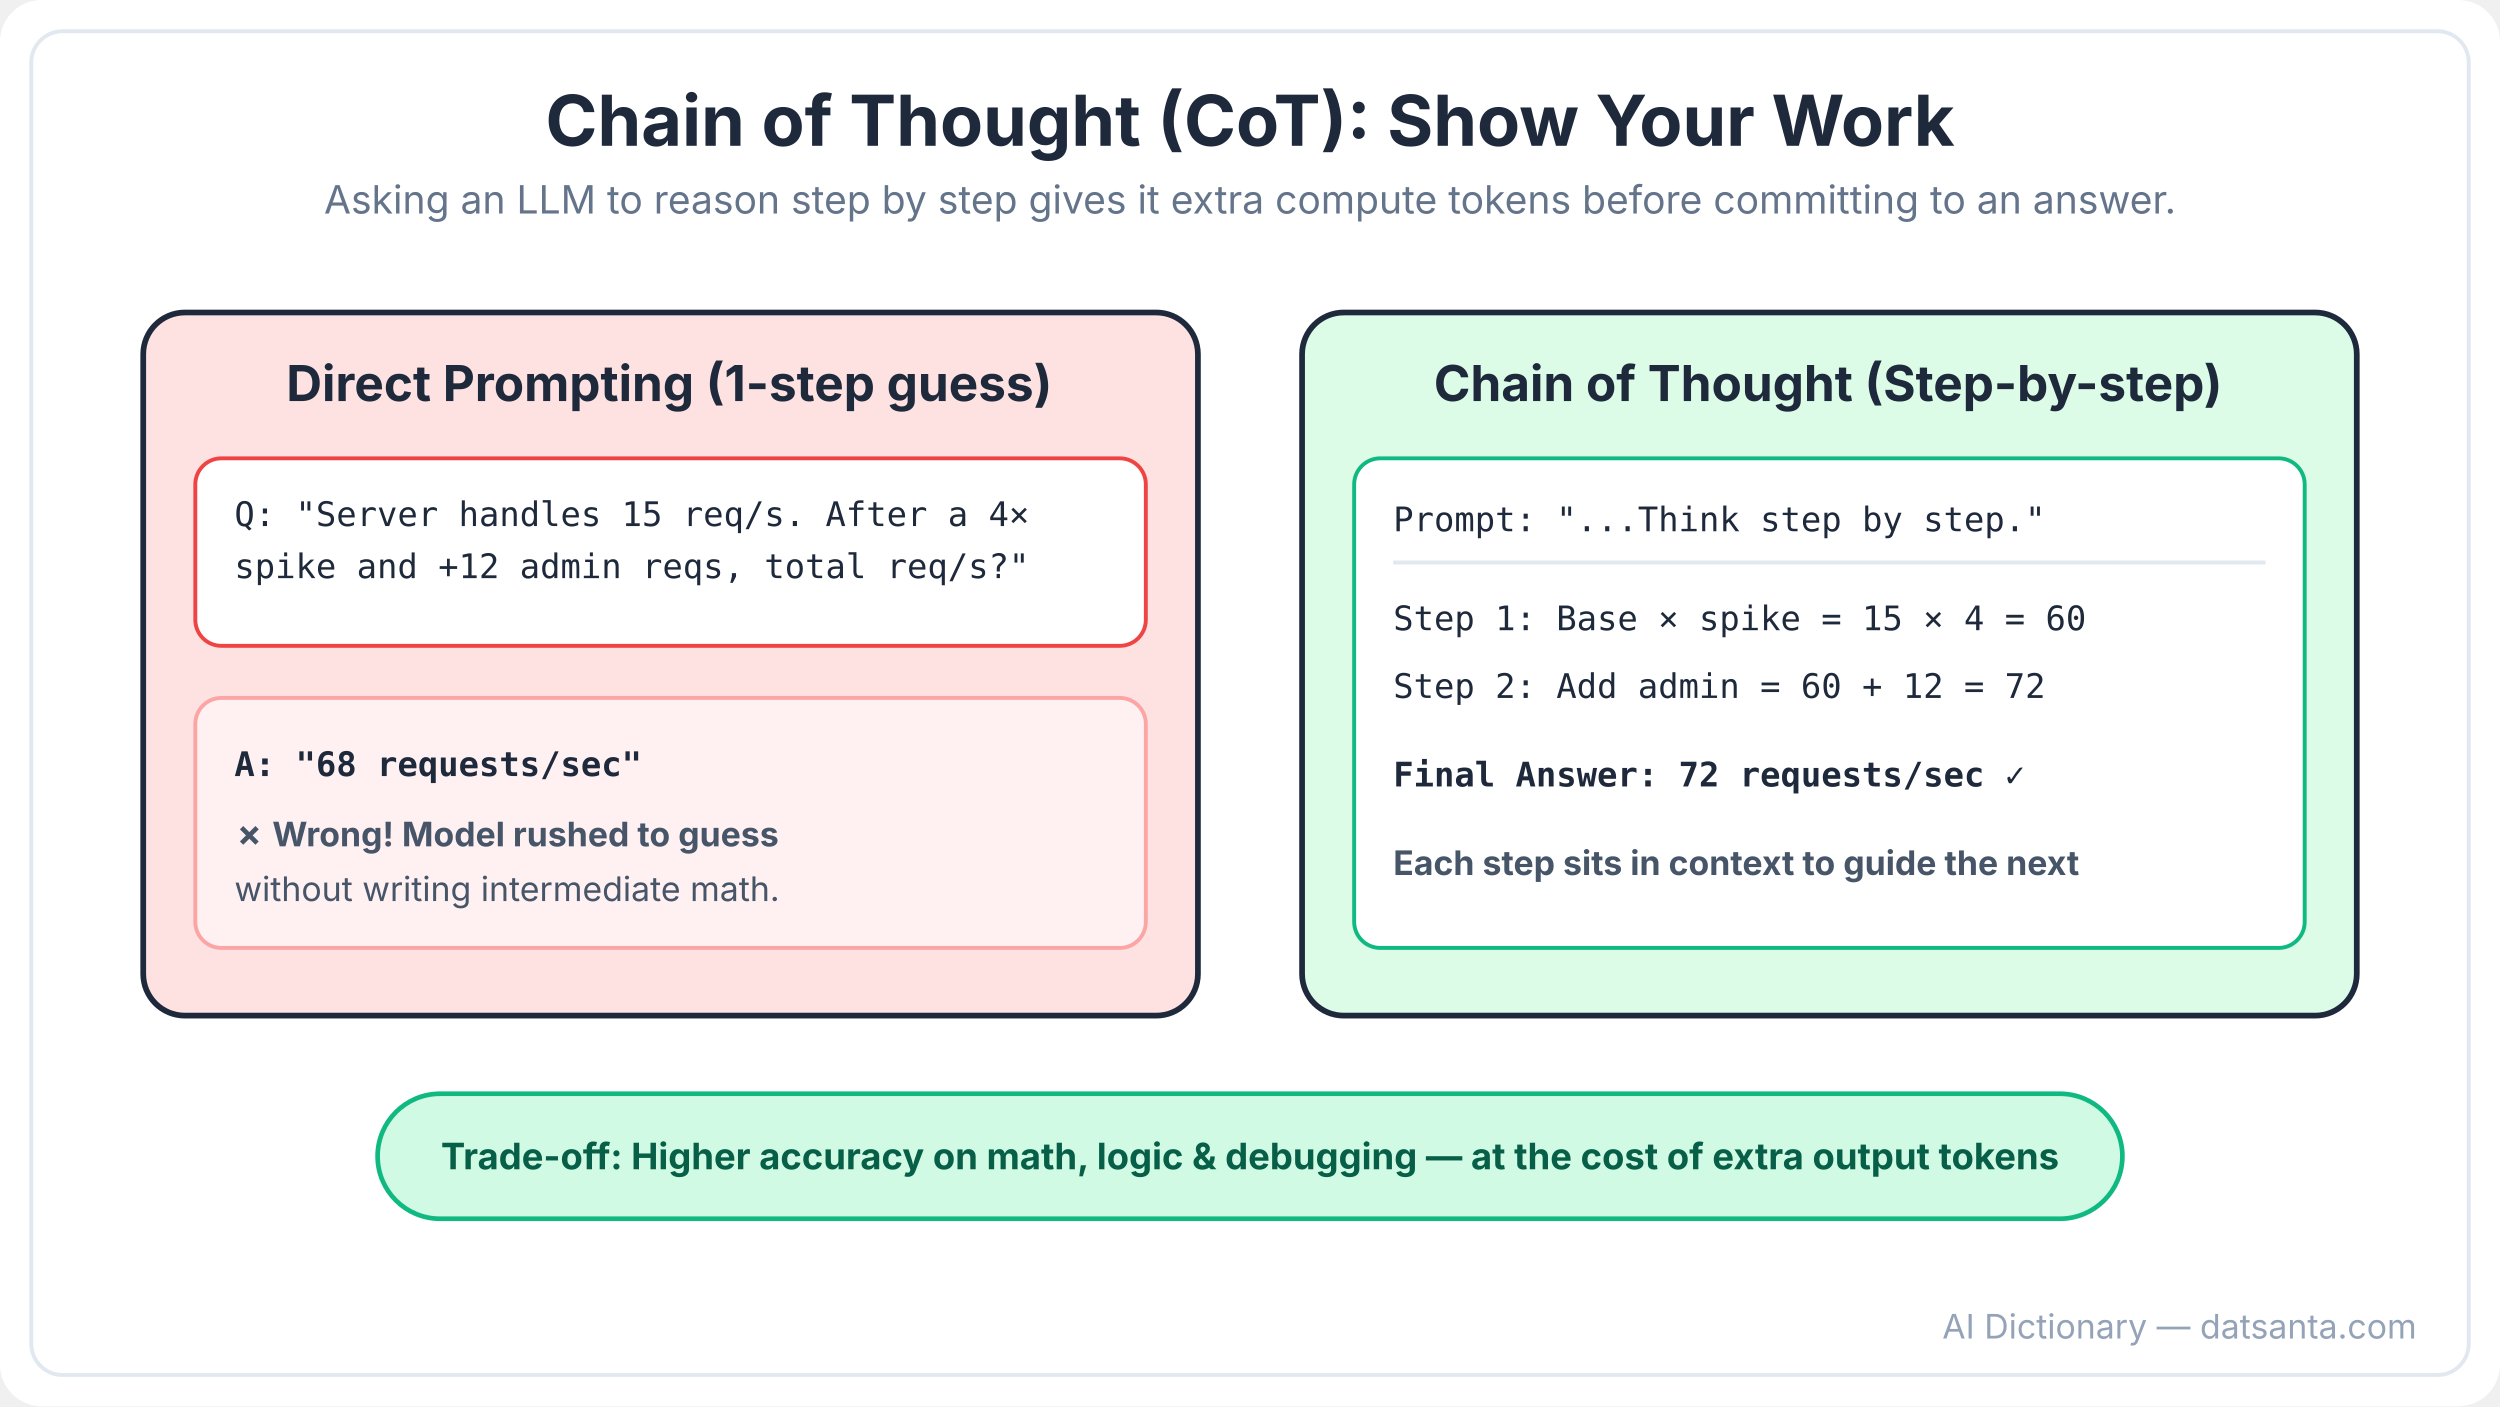
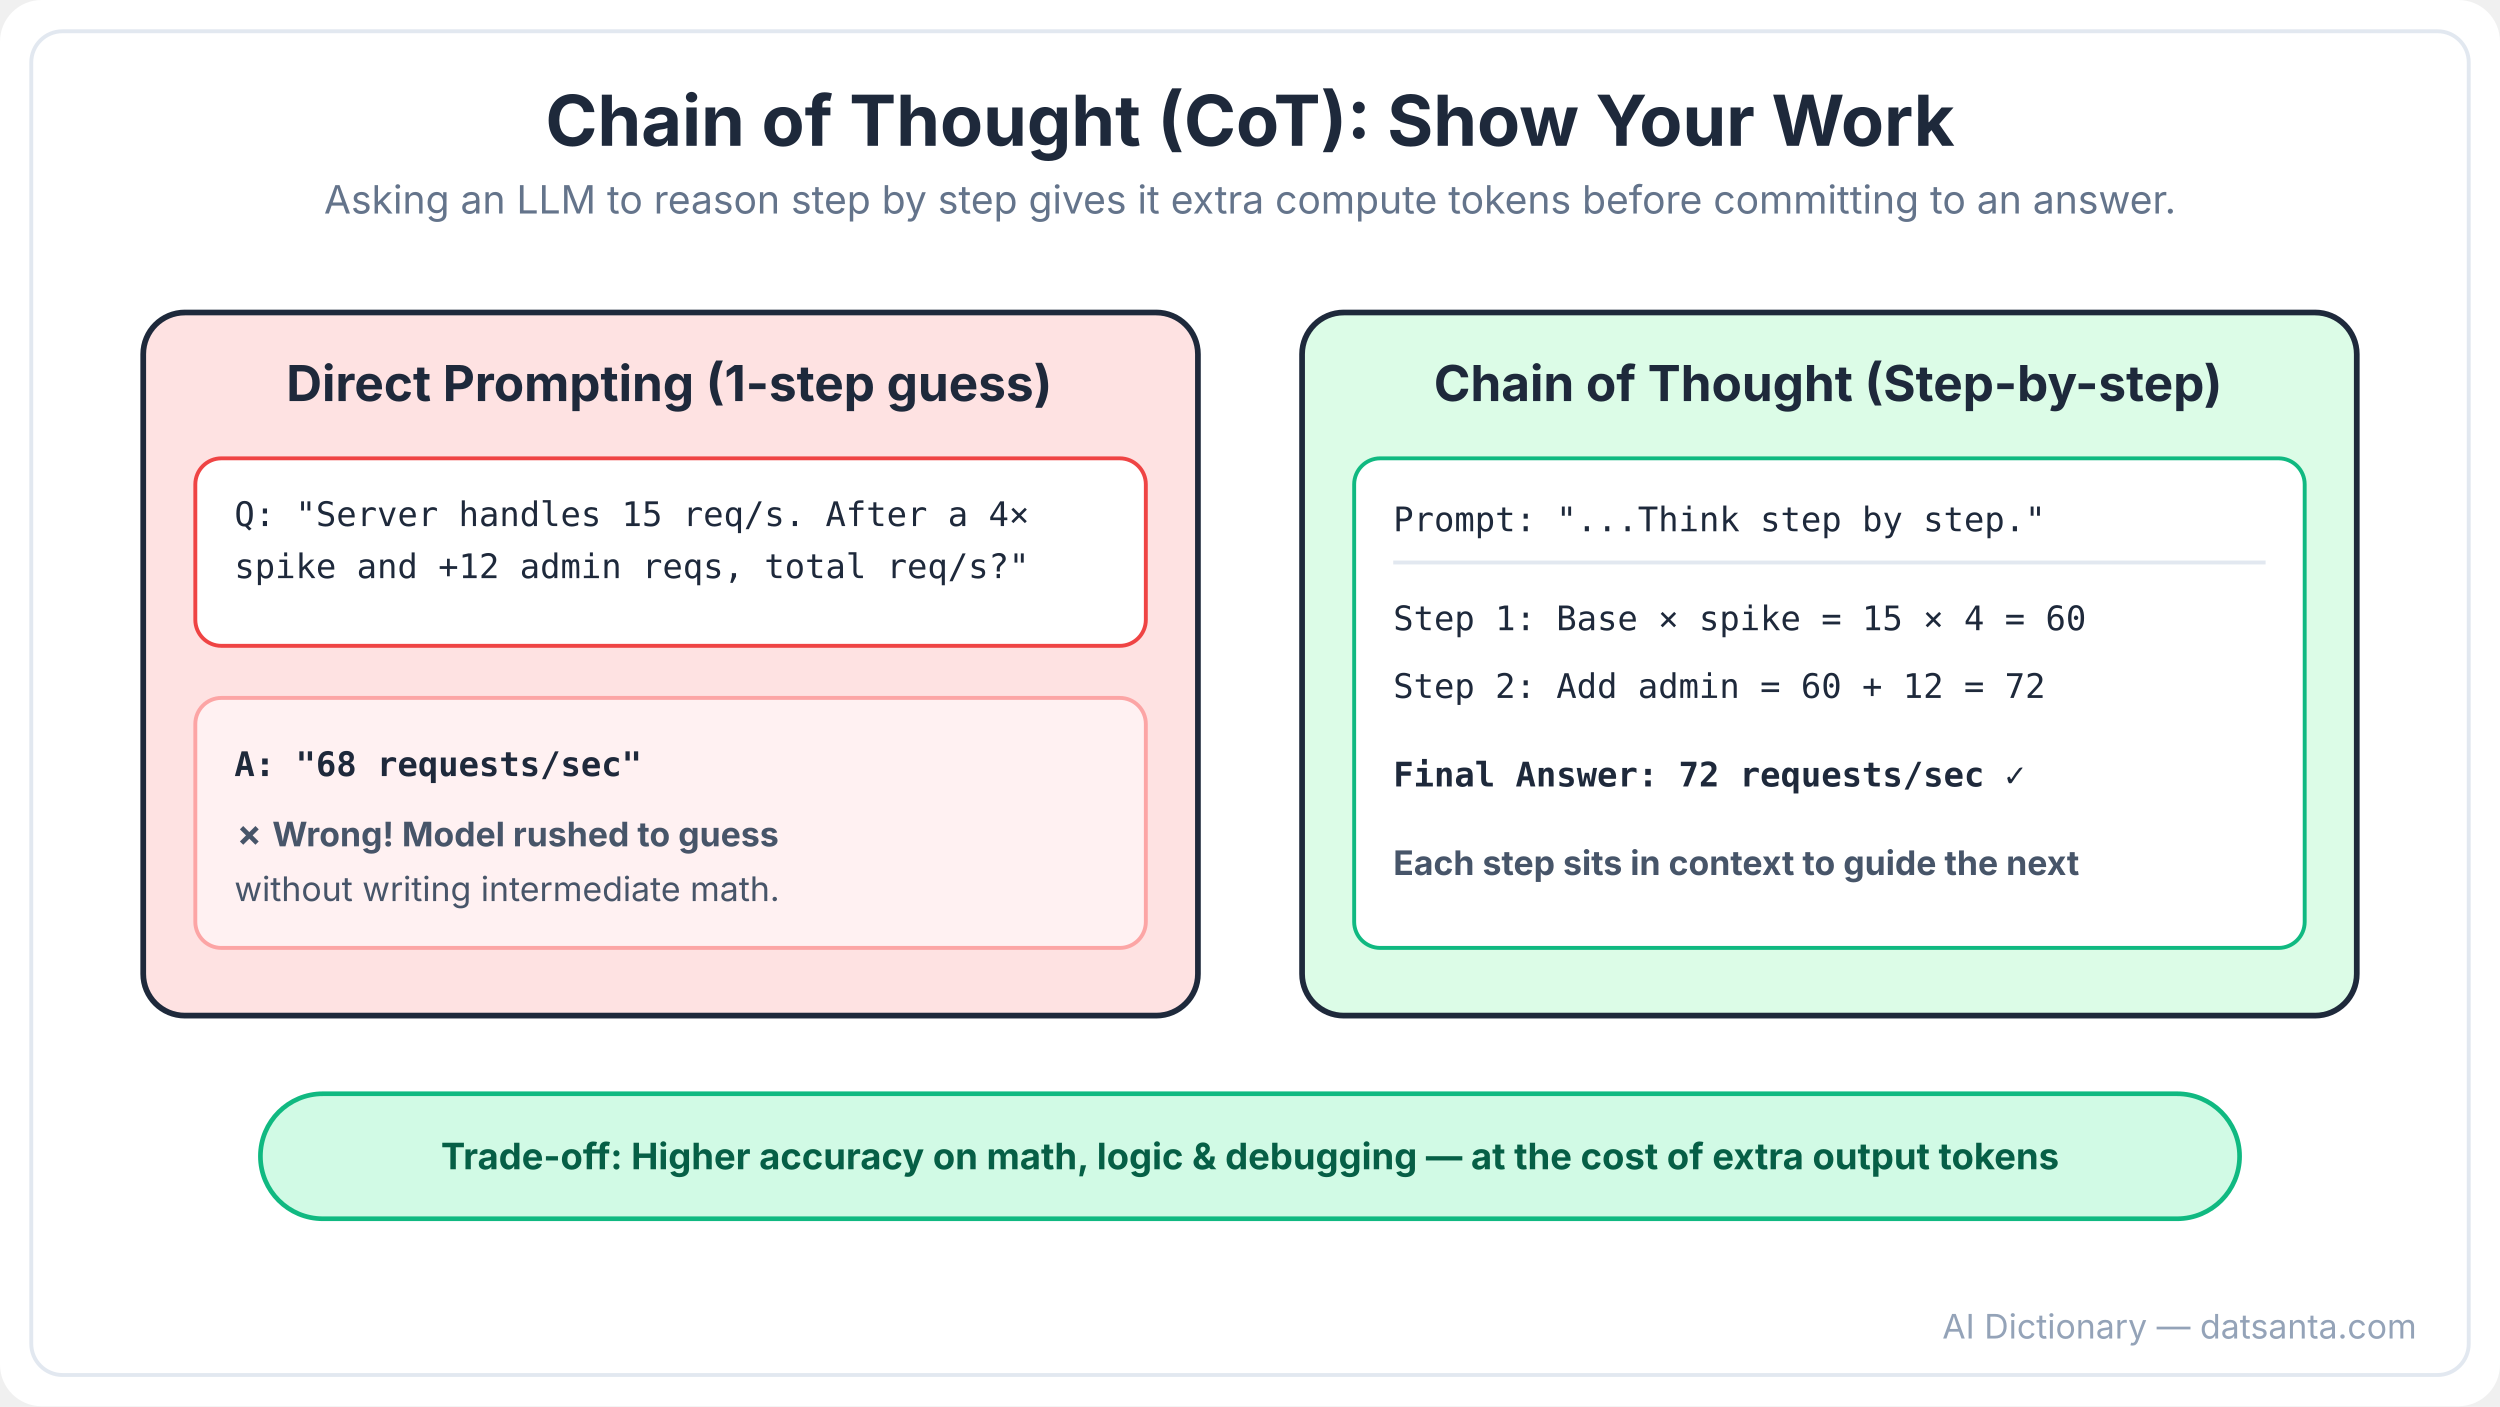
<svg xmlns="http://www.w3.org/2000/svg" viewBox="0 0 960 540" width="960" height="540" role="img" aria-label="Direct prompting vs Chain of Thought reasoning">
  <defs>
    <style>
      .bg { fill: #ffffff; }
      .title { font-family: "Virgil", "Segoe Print", system-ui, -apple-system, sans-serif; font-size: 27px; font-weight: 700; fill: #1e293b; }
      .subtitle { font-family: system-ui, -apple-system, sans-serif; font-size: 15px; fill: #64748b; }
      .card-title { font-family: system-ui, -apple-system, sans-serif; font-size: 19px; font-weight: 700; fill: #1e293b; }
      .box-sub { font-family: system-ui, -apple-system, sans-serif; font-size: 13px; fill: #475569; }
      .mono { font-family: ui-monospace, SFMono-Regular, Menlo, monospace; font-size: 13px; fill: #1e293b; }
      .badge { font-family: system-ui, -apple-system, sans-serif; font-size: 14px; font-weight: 700; fill: #065f46; }
      .footer { font-family: system-ui, -apple-system, sans-serif; font-size: 13px; fill: #94a3b8; }
      .stroke-main { stroke: #1e293b; stroke-width: 2.2; stroke-linecap: round; stroke-linejoin: round; }
    </style>
  </defs>
  <rect class="bg" x="0" y="0" width="960" height="540" rx="16" />
  <rect x="12" y="12" width="936" height="516" rx="12" fill="none" stroke="#e2e8f0" stroke-width="1.5" />
  <text class="title" x="480" y="56" text-anchor="middle">Chain of Thought (CoT): Show Your Work</text>
  <text class="subtitle" x="480" y="82" text-anchor="middle">Asking an LLM to reason step by step gives it extra compute tokens before committing to an answer.</text>
  <rect x="55" y="120" width="405" height="270" rx="16" fill="#fee2e2" class="stroke-main" />
  <text class="card-title" x="257" y="154" text-anchor="middle">Direct Prompting (1-step guess)</text>
  <rect x="75" y="176" width="365" height="72" rx="10" fill="#ffffff" stroke="#ef4444" stroke-width="1.5" />
  <text class="mono" x="90" y="202">Q: "Server handles 15 req/s. After a 4×</text>
  <text class="mono" x="90" y="222">spike and +12 admin reqs, total req/s?"</text>
  <rect x="75" y="268" width="365" height="96" rx="10" fill="#fff1f2" stroke="#fca5a5" stroke-width="1.5" />
  <text class="mono" x="90" y="298" font-weight="700">A: "68 requests/sec"</text>
  <text class="box-sub" x="90" y="325" fill="#991b1b" font-weight="700">✗ Wrong! Model rushed to guess</text>
  <text class="box-sub" x="90" y="346">without writing intermediate math.</text>
  <rect x="500" y="120" width="405" height="270" rx="16" fill="#dcfce7" class="stroke-main" />
  <text class="card-title" x="702" y="154" text-anchor="middle">Chain of Thought (Step-by-step)</text>
  <rect x="520" y="176" width="365" height="188" rx="10" fill="#ffffff" stroke="#10b981" stroke-width="1.5" />
  <text class="mono" x="535" y="204">Prompt: "...Think step by step."</text>
  <line x1="535" y1="216" x2="870" y2="216" stroke="#e2e8f0" stroke-width="1.5" />
  <text class="mono" x="535" y="242">Step 1: Base × spike = 15 × 4 = 60</text>
  <text class="mono" x="535" y="268">Step 2: Add admin = 60 + 12 = 72</text>
  <text class="mono" x="535" y="302" font-weight="700" fill="#065f46">Final Answer: 72 requests/sec ✓</text>
  <text class="box-sub" x="535" y="336" fill="#065f46" font-weight="700">Each step sits in context to guide the next</text>
-   <rect x="145" y="420" width="670" height="48" rx="24" fill="#d1fae5" stroke="#10b981" stroke-width="1.8" />
+   <rect x="100" y="420" width="760" height="48" rx="24" fill="#d1fae5" stroke="#10b981" stroke-width="1.8" />
  <text class="badge" x="480" y="449" text-anchor="middle">Trade-off: Higher accuracy on math, logic &amp; debugging — at the cost of extra output tokens</text>
  <text class="footer" x="928" y="514" text-anchor="end">AI Dictionary — datsanta.com</text>
</svg>
